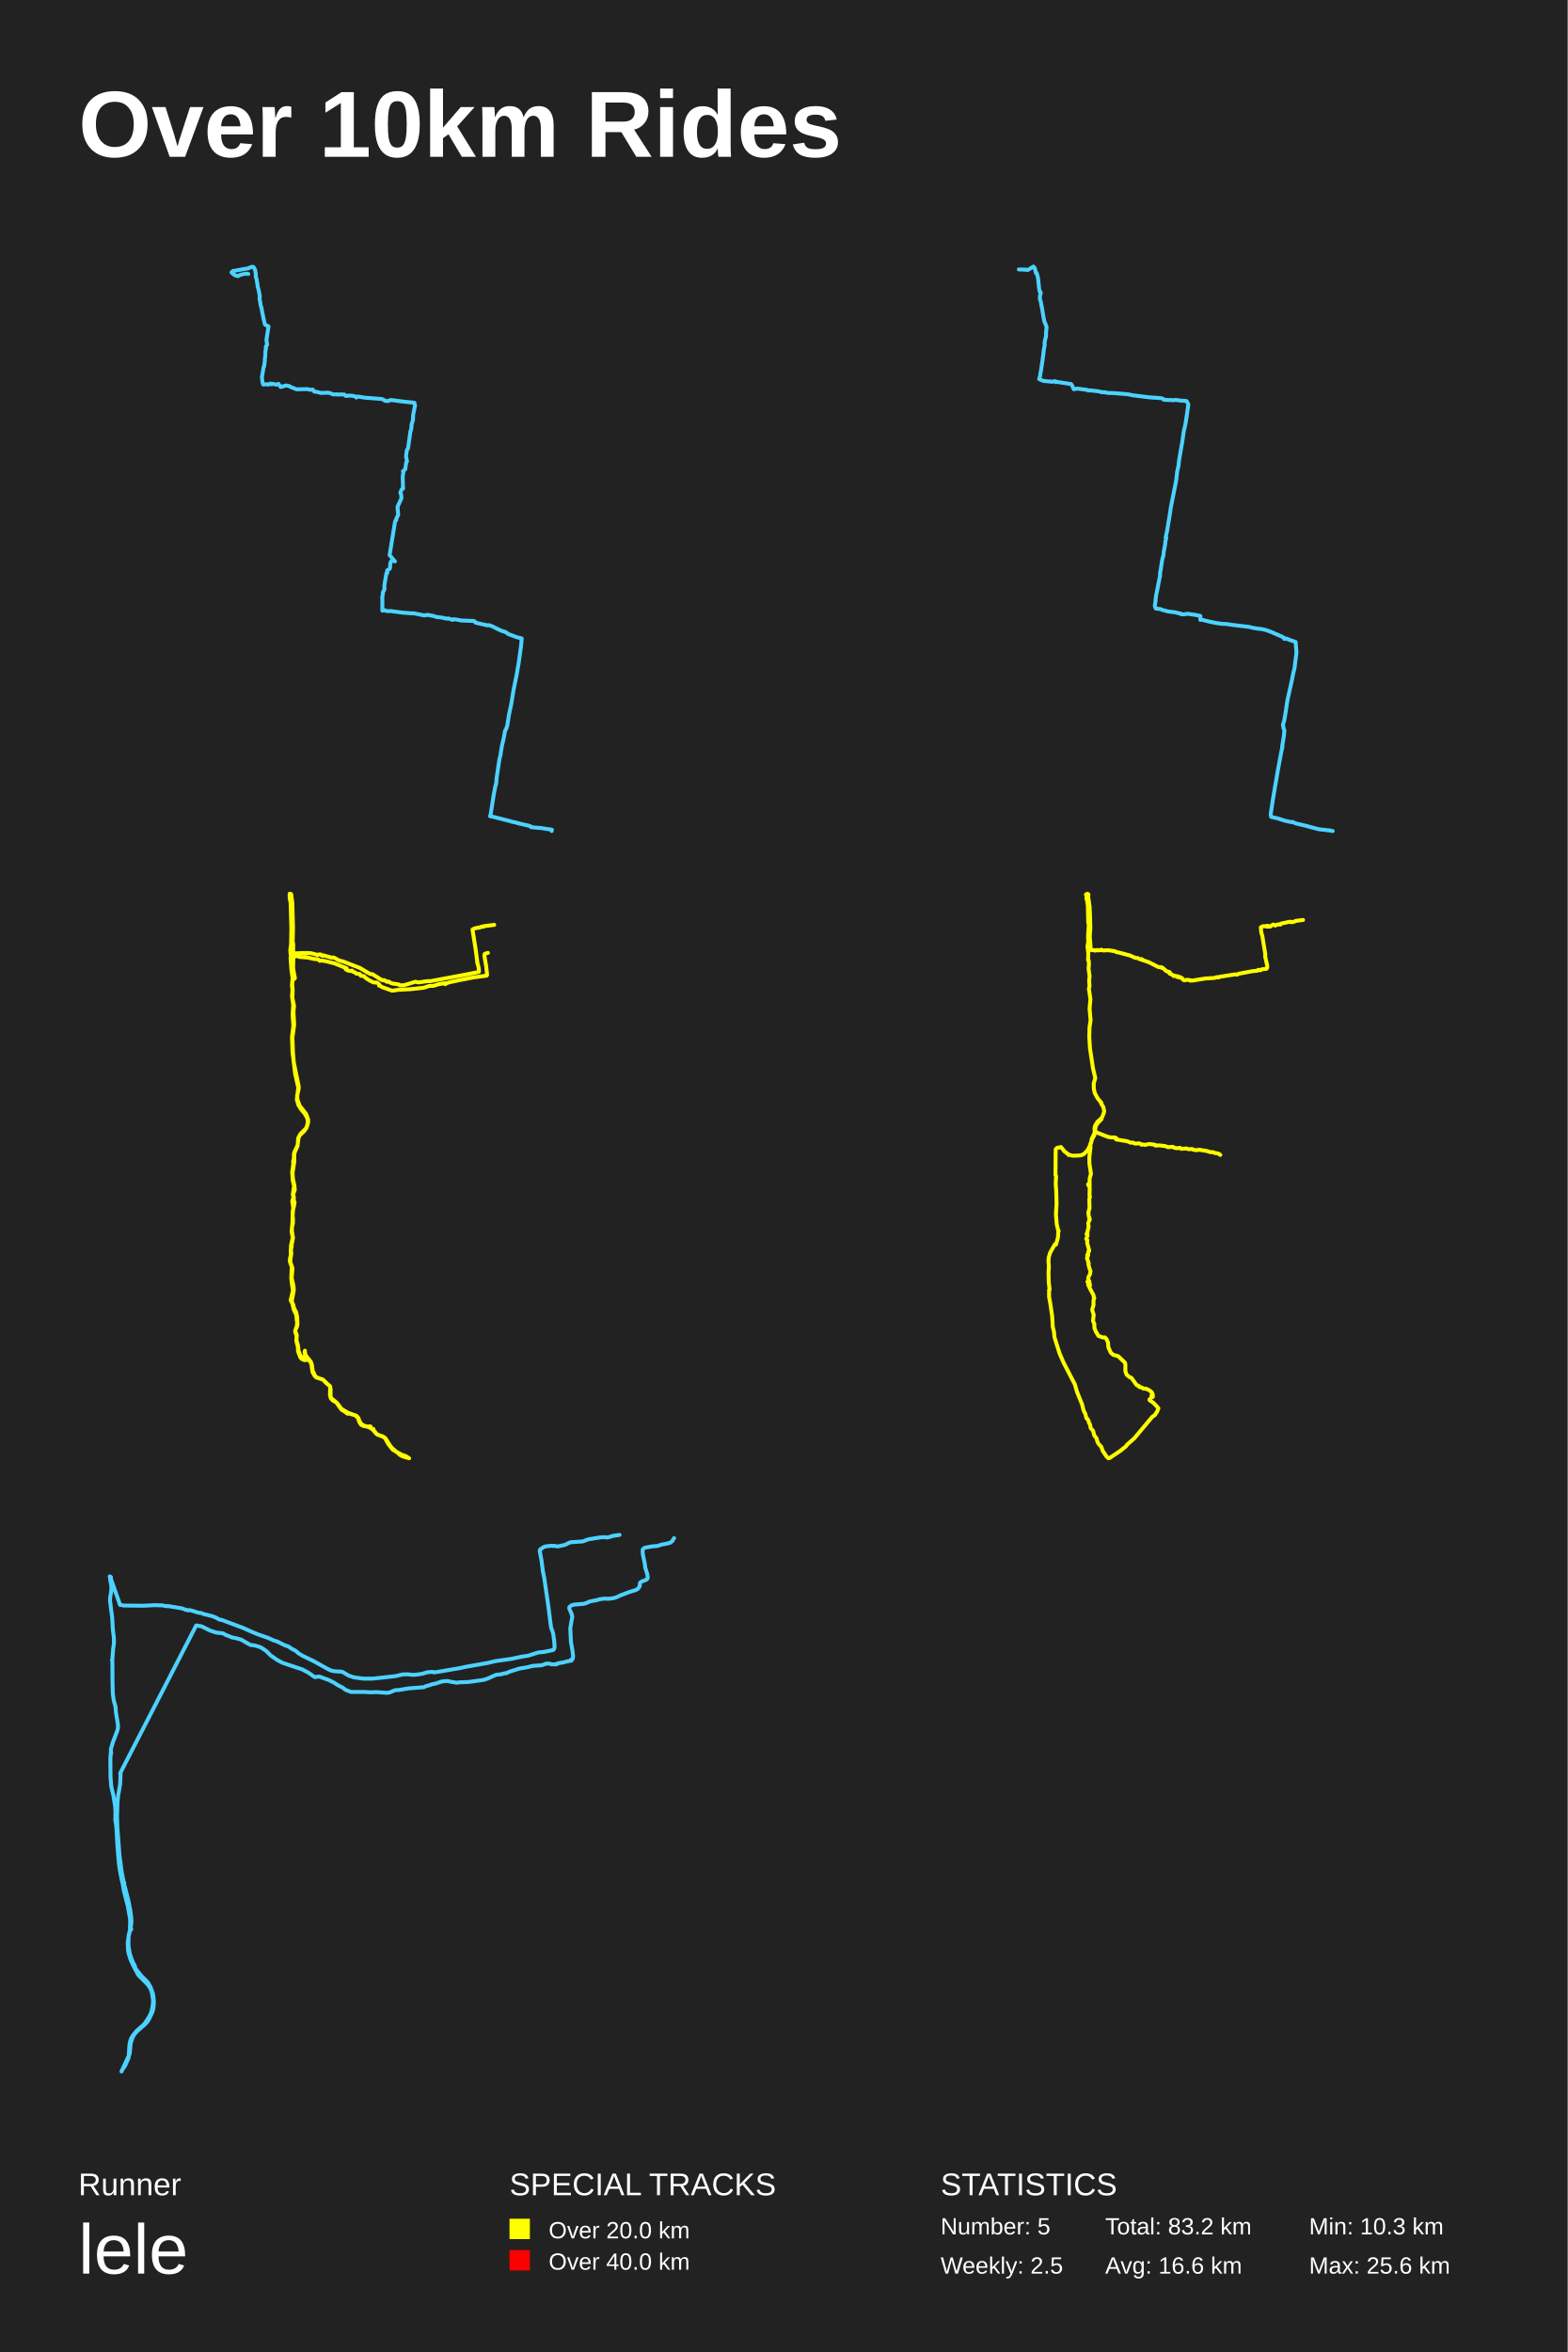
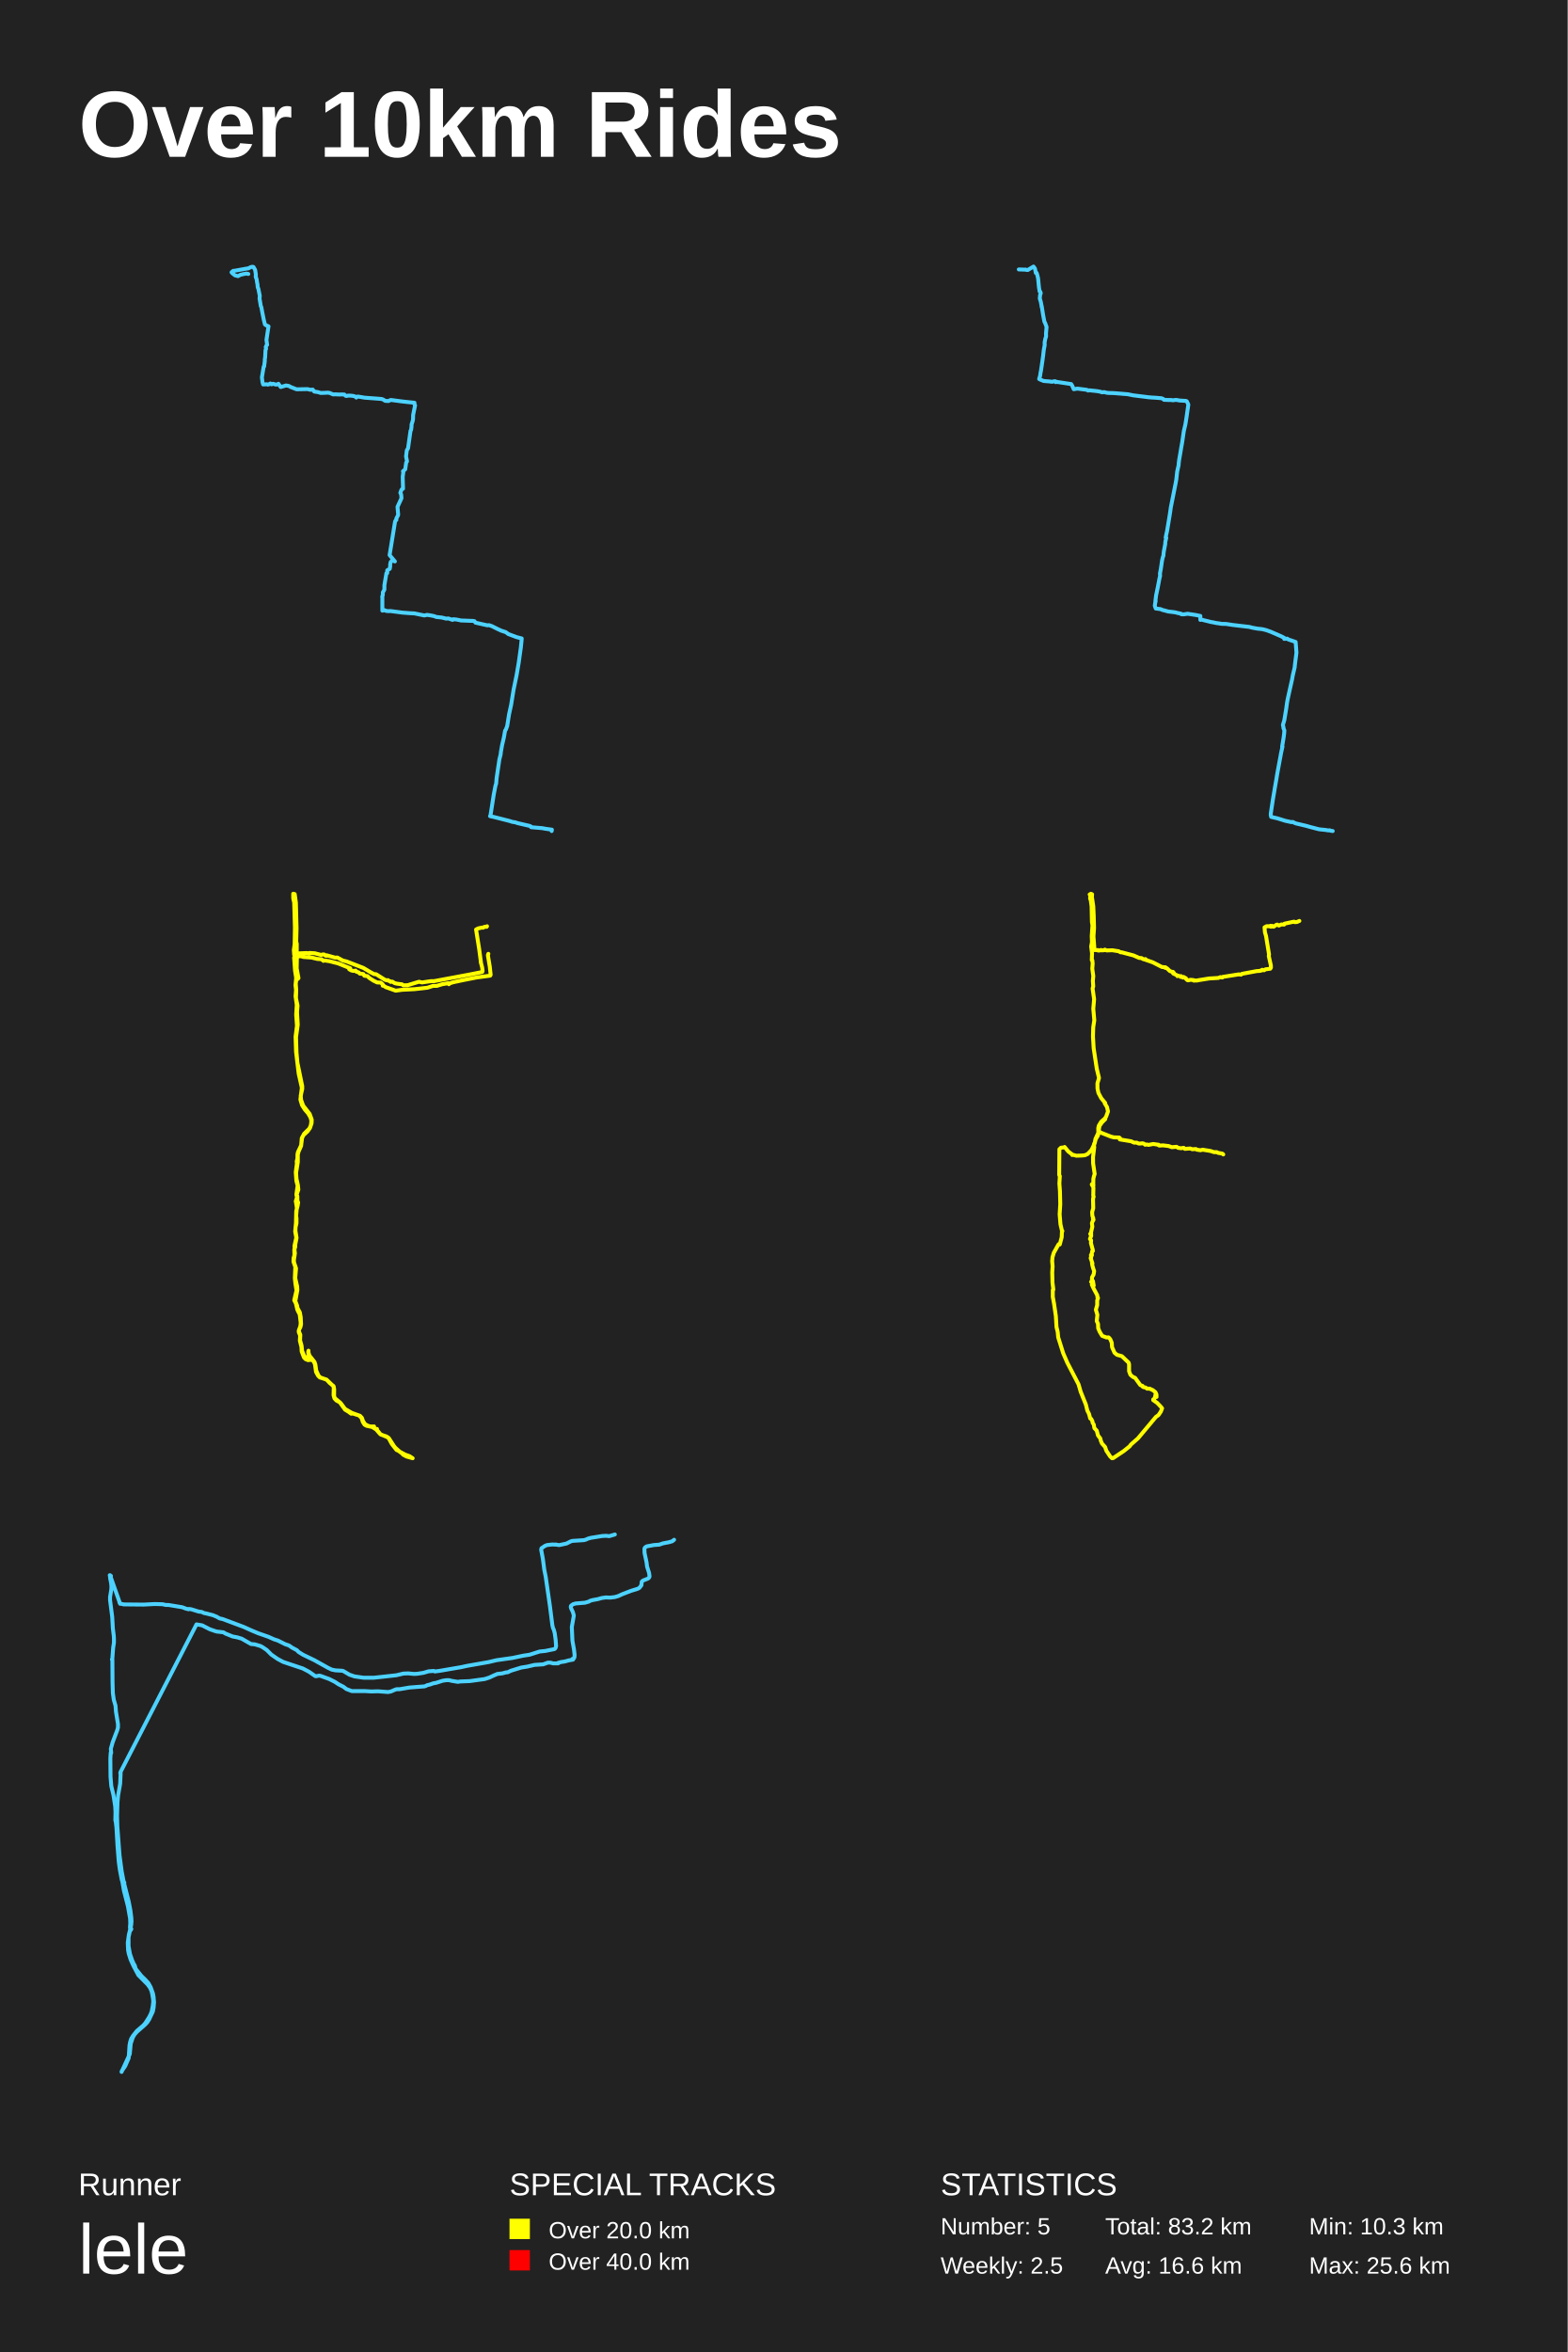
<svg xmlns="http://www.w3.org/2000/svg" baseProfile="full" height="300mm" version="1.1" viewBox="0,0,200,300" width="200mm">
  <defs />
  <rect fill="#222222" height="300" width="200" x="0" y="0" />
  <text fill="#FFFFFF" style="font-size:12px; font-family:Arial; font-weight:bold;" x="10" y="20">Over 10km Rides</text>
  <text fill="#FFFFFF" style="font-size:4px; font-family:Arial" x="10" y="280">Runner</text>
  <text fill="#FFFFFF" style="font-size:9px; font-family:Arial" x="10" y="290">lele</text>
  <text fill="#FFFFFF" style="font-size:4px; font-family:Arial" x="65" y="280">SPECIAL TRACKS</text>
  <rect fill="yellow" height="2.6" width="2.6" x="65" y="283" />
  <text fill="#FFFFFF" style="font-size:3px; font-family:Arial" x="70" y="285.5">Over 20.0 km</text>
  <rect fill="red" height="2.6" width="2.6" x="65" y="287" />
  <text fill="#FFFFFF" style="font-size:3px; font-family:Arial" x="70" y="289.5">Over 40.0 km</text>
  <text fill="#FFFFFF" style="font-size:4px; font-family:Arial" x="120" y="280">STATISTICS</text>
  <text fill="#FFFFFF" style="font-size:3px; font-family:Arial" x="120" y="285">Number: 5</text>
  <text fill="#FFFFFF" style="font-size:3px; font-family:Arial" x="120" y="290">Weekly: 2.5</text>
  <text fill="#FFFFFF" style="font-size:3px; font-family:Arial" x="141" y="285">Total: 83.2 km</text>
  <text fill="#FFFFFF" style="font-size:3px; font-family:Arial" x="141" y="290">Avg: 16.6 km</text>
  <text fill="#FFFFFF" style="font-size:3px; font-family:Arial" x="167" y="285">Min: 10.3 km</text>
  <text fill="#FFFFFF" style="font-size:3px; font-family:Arial" x="167" y="290">Max: 25.6 km</text>
  <polyline fill="none" opacity="1" points="70.378,106.0 70.409,105.824 69.589,105.711 69.194,105.635 67.751,105.51 67.751,105.434 67.574,105.346 66.048,104.994 65.705,104.881 65.352,104.83 65.01,104.717 62.985,104.202 62.517,104.101 62.58,103.975 62.995,101.321 63.213,100.202 63.296,99.963 63.359,99.221 63.525,98.114 63.712,96.856 63.867,96.24 63.899,95.926 64.054,95.045 64.272,94.115 64.335,93.775 64.438,93.184 64.47,93.146 64.542,93.045 64.708,92.593 64.947,91.096 65.207,89.913 65.518,87.989 65.903,86.127 66.173,84.555 66.453,82.555 66.536,81.725 66.557,81.435 65.882,81.259 64.843,80.869 64.522,80.63 63.94,80.441 63.483,80.228 62.746,79.863 62.383,79.737 62.175,79.762 60.659,79.422 60.534,79.234 60.327,79.196 59.859,79.183 59.299,79.158 58.842,79.146 58.229,79.02 57.814,78.982 57.741,79.07 57.191,78.882 56.921,78.907 56.36,78.768 55.654,78.693 55.363,78.58 54.844,78.479 54.47,78.429 54.138,78.504 52.861,78.24 52.321,78.215 51.334,78.139 49.808,77.938 49.6,77.951 49.268,77.925 49.05,77.825 48.884,77.875 48.78,77.888 48.78,76.127 48.759,76.101 48.832,75.913 48.842,75.749 48.842,75.56 49.04,75.208 49.04,74.642 49.299,73.107 49.403,73.095 49.403,72.742 49.725,72.554 49.777,72.239 49.777,71.988 49.839,71.686 50.047,71.472 50.379,71.61 49.704,70.805 50.4,66.527 50.462,66.402 50.545,66.326 50.566,66.326 50.556,66.15 50.784,65.71 50.794,65.596 50.711,64.653 51.22,63.546 51.189,63.193 51.168,63.042 51.075,62.866 51.21,62.489 51.334,62.338 51.417,62.338 51.376,60.815 51.48,60.048 51.407,60.111 51.698,59.859 51.822,58.991 51.926,58.853 51.895,58.677 51.802,58.224 51.895,57.456 52.061,57.167 52.373,54.94 52.445,54.839 52.497,54.424 52.508,54.134 52.643,53.719 52.695,53.455 52.705,52.939 52.954,51.706 52.84,51.479 52.881,51.379 52.84,51.366 51.968,51.278 51.282,51.202 49.86,51.014 49.735,51.064 49.579,51.152 49.123,51.127 48.956,51.001 48.728,50.9 48.51,50.875 46.516,50.724 45.706,50.586 45.561,50.598 45.457,50.712 45.343,50.586 45.052,50.498 44.647,50.46 44.419,50.46 44.211,50.51 44.087,50.485 43.931,50.322 43.578,50.309 43.266,50.322 42.789,50.296 42.498,50.309 42.062,50.12 41.823,50.083 41.428,50.108 40.909,50.12 40.535,50.007 40.089,49.944 39.902,49.692 39.58,49.718 39.237,49.63 37.887,49.655 37.804,49.642 37.088,49.365 36.849,49.227 36.475,49.164 36.164,49.265 35.811,49.365 35.52,48.95 35.395,49.026 35.219,49.063 34.824,48.95 34.648,49.026 34.492,48.912 34.336,49.013 34.16,49.063 34.056,49.013 33.568,49.038 33.485,48.736 33.412,48.132 33.641,46.761 33.703,46.735 33.724,46.496 33.786,46.031 33.776,45.867 33.827,45.565 33.869,44.684 33.952,44.445 33.9,44.269 33.994,44.068 34.077,43.992 33.994,43.35 34.253,41.626 33.942,41.488 33.796,41.375 33.641,40.733 33.454,39.802 33.339,39.172 33.267,39.034 33.256,38.933 33.153,38.304 33.111,38.09 33.142,37.738 32.955,36.806 32.883,36.655 32.851,36.29 32.789,35.976 32.737,35.611 32.623,35.321 32.654,35.296 32.623,35.221 32.644,35.019 32.55,34.428 32.332,34.05 32.156,34.025 31.958,34.088 31.688,34.227 31.356,34.277 29.819,34.554 29.757,34.541 29.539,34.73 29.632,34.843 29.975,35.12 30.37,35.221 30.66,35.057 31.024,34.969 31.429,34.894 31.678,34.944" stroke="#4DD2FF" stroke-dasharray="none" stroke-linecap="round" stroke-linejoin="round" stroke-width="0.5" />
  <polyline fill="none" opacity="1" points="129.976,34.366 130.685,34.391 130.737,34.391 130.83,34.379 130.893,34.417 131.112,34.442 131.851,34.0 132.039,34.265 132.143,34.808 132.237,34.795 132.31,34.998 132.372,35.237 132.435,35.503 132.549,36.664 132.633,37.182 132.716,37.207 132.779,37.397 132.695,37.611 132.654,38.078 132.779,38.482 132.862,38.924 132.883,39.126 132.883,39.114 132.893,39.025 133.081,40.2 133.237,41.02 133.331,41.197 133.518,41.702 133.445,42.523 133.456,42.914 133.362,43.192 133.268,43.684 133.279,44.013 133.164,44.619 133.081,45.351 132.987,46.045 132.862,46.891 132.81,47.245 132.737,47.611 132.695,47.927 132.57,48.343 132.747,48.432 133.154,48.596 133.956,48.659 134.008,48.672 134.237,48.697 134.373,48.659 134.466,48.634 134.644,48.634 134.685,48.747 134.81,48.709 136.654,48.987 136.811,49.24 136.925,49.517 136.988,49.644 137.446,49.568 137.936,49.631 138.644,49.719 138.811,49.82 138.978,49.783 139.926,49.884 140.228,49.934 140.446,49.985 140.592,50.048 140.853,50.01 141.207,50.098 141.436,50.123 142.04,50.136 142.686,50.187 143.895,50.288 144.562,50.426 146.208,50.628 146.479,50.666 146.927,50.704 147.385,50.729 147.708,50.755 148.156,50.793 148.396,50.881 148.489,50.995 149.042,51.02 149.437,51.02 149.615,51.058 150.0,51.007 150.302,51.045 150.458,51.083 151.281,51.133 151.406,51.184 151.604,51.601 151.386,53.128 151.344,53.406 151.229,54.126 151.167,54.391 151.031,54.971 150.833,56.322 150.802,56.512 150.688,57.143 150.594,57.724 150.427,58.683 150.375,59.112 150.365,59.327 150.24,59.882 150.177,60.173 150.073,61.132 149.979,61.662 149.396,64.591 149.364,64.755 149.302,65.209 149.26,65.487 149.208,65.815 149.073,66.636 148.917,67.57 148.875,67.81 148.802,68.113 148.708,68.567 148.791,68.592 148.666,69.123 148.656,69.388 148.489,70.259 148.437,70.637 148.427,70.877 148.354,71.054 148.25,71.496 148.093,72.581 147.979,73.174 147.989,73.162 148,73.465 147.916,73.805 147.708,74.904 147.489,75.951 147.395,76.709 147.437,76.658 147.375,76.923 147.323,77.264 147.448,77.617 148.052,77.693 148.312,77.807 148.531,77.857 149.031,77.996 149.583,78.059 149.875,78.097 150.052,78.135 150.229,78.185 150.542,78.248 150.656,78.274 150.708,78.349 151.021,78.362 151.511,78.286 152.521,78.438 153.136,78.564 153.136,79.069 153.167,78.993 153.459,79.081 154.188,79.258 154.469,79.334 154.719,79.372 155.011,79.435 155.261,79.485 155.417,79.498 155.855,79.574 156.428,79.586 157.251,79.713 158.856,79.902 159.397,79.965 159.626,80.028 159.772,80.066 160.397,80.18 160.991,80.243 161.168,80.281 161.366,80.331 161.554,80.381 162.116,80.583 163.46,81.164 163.856,81.379 163.835,81.492 164.044,81.48 164.21,81.454 164.367,81.568 164.825,81.719 165.294,81.883 165.398,83.247 165.2,84.786 165.169,85.127 164.919,86.2 164.846,86.629 164.492,88.207 164.273,89.204 164.2,89.607 164.085,90.428 163.846,91.879 163.669,92.46 163.69,92.573 163.752,92.813 163.731,92.863 163.856,93.166 163.825,93.57 163.762,94.062 163.565,95.249 163.617,95.223 163.429,96.069 163.377,96.372 163.033,98.227 162.919,98.858 162.835,99.388 162.627,100.574 162.575,100.902 162.408,101.874 162.127,103.729 162.116,103.956 162.169,104.196 162.981,104.385 163.95,104.688 164.752,104.864 164.929,104.839 165.138,104.953 165.367,105.041 165.544,105.079 166.659,105.344 167.096,105.47 168.263,105.773 168.607,105.811 169.097,105.861 169.482,105.924 169.618,105.899 169.774,105.962 170.024,106.0" stroke="#4DD2FF" stroke-dasharray="none" stroke-linecap="round" stroke-linejoin="round" stroke-width="0.5" />
-   <polyline fill="none" opacity="1" points="63.05,117.968 61.678,118.142 61.636,118.213 61.358,118.213 61.164,118.335 61.055,118.305 60.525,118.427 60.281,118.56 60.676,121.059 60.903,122.762 60.87,122.681 61.055,123.395 61.114,123.833 61.072,123.976 59.548,124.282 54.894,125.149 54.499,125.149 53.388,125.312 53,125.221 51.561,125.659 50.989,125.68 50.854,125.557 50.164,125.465 49.886,125.394 49.6,125.21 49.381,125.241 49.339,125.159 49.171,125.129 49.045,125.017 48.885,125.047 48.624,124.955 47.521,124.262 47.294,124.252 46.957,124.088 45.897,123.456 43.751,122.63 43.279,122.518 42.573,122.13 42.312,122.15 41.209,121.844 41.26,121.916 41.058,121.895 40.923,121.753 40.738,121.732 40.527,121.804 39.703,121.589 39.004,121.549 39.054,121.61 38.65,121.559 37.481,121.61 37.405,121.436 37.405,120.386 37.338,120.11 37.38,118.397 37.295,115.143 37.144,114.041 36.95,114.0 36.959,114.612 37.077,115.112 37.169,118.315 37.136,120.426 37.035,121.181 37.077,121.773 37.186,122.069 37.068,122.14 37.186,123.813 37.329,124.721 37.245,125.669 37.312,126.271 37.253,127.077 37.405,128.178 37.329,129.433 37.43,130.83 37.253,132.228 37.312,134.135 37.649,136.939 38.053,138.744 37.868,140.254 38.078,140.968 38.44,141.528 38.852,142.008 39.139,142.497 39.256,142.854 39.256,143.13 39.198,143.548 39.021,143.945 38.339,144.618 38.044,145.169 37.969,146.087 37.556,146.954 37.497,147.229 37.489,147.78 37.396,148.147 37.422,148.412 37.279,149.513 37.354,150.604 37.514,151.236 37.354,152.368 37.43,152.725 37.279,153.235 37.38,153.092 37.497,153.072 37.497,153.357 37.582,153.357 37.514,153.806 37.338,154.469 37.304,155.988 37.203,157.079 37.346,157.864 37.119,158.883 37.11,159.006 37.136,158.955 37.22,158.996 37.11,159.363 37.169,159.893 37.001,160.474 36.984,160.923 37.22,161.596 37.161,163.043 37.228,163.686 37.371,164.593 37.085,165.847 37.295,166.255 37.481,167.06 37.657,167.427 37.733,167.488 37.767,167.448 37.725,167.549 37.775,167.621 37.91,168.732 37.868,169.14 37.657,169.741 37.666,169.925 37.834,170.353 37.8,171.005 38.002,171.811 38.028,172.361 38.322,173.146 38.524,173.36 38.852,173.493 39.08,173.391 39.054,173.472 39.299,173.421 39.551,173.636 39.728,174.003 39.862,174.991 40.123,175.47 40.342,175.695 41.192,175.96 42.126,176.867 42.101,177.968 42.211,178.365 42.455,178.63 42.901,178.875 43.574,179.813 44.003,180.068 44.348,180.323 44.542,180.292 45.35,180.547 45.67,180.863 45.838,181.383 46.065,181.729 46.309,181.862 47.025,182.015 47.471,182.29 47.639,182.259 47.622,182.433 48.06,182.932 48.935,183.299 49.146,183.462 49.524,184.165 50.139,184.95 50.366,185.042 50.93,185.46 50.964,185.541 51.393,185.776 52.192,186.0 51.788,185.735 51.241,185.541 50.543,185.164 49.996,184.675 49.802,184.441 49.146,183.421 48.86,183.228 48.111,182.973 47.765,182.545 47.244,182.066 47.21,181.974 47.269,181.943 46.865,181.953 46.52,181.872 46.107,181.648 45.846,181.23 45.72,180.853 45.476,180.588 44.441,180.221 43.566,179.711 42.993,178.946 42.27,178.345 42.169,178.06 42.177,177.163 42.084,176.785 41.613,176.408 41.226,175.99 40.393,175.685 40.174,175.45 39.888,174.818 39.787,174.084 39.669,173.717 39.012,172.891 38.895,172.484 38.903,172.28 38.861,172.443 38.928,172.871 39.24,173.309 39.214,173.391 38.507,173.248 38.524,173.136 38.314,172.861 38.087,172.3 38.019,171.648 37.826,170.944 37.859,170.261 37.683,169.823 37.691,169.619 37.868,169.283 37.952,168.916 37.91,168.008 37.8,167.407 37.489,166.815 37.447,166.53 37.152,165.776 37.237,165.725 37.262,165.765 37.481,164.542 37.455,164.093 37.211,163.023 37.312,161.779 37.051,161.004 37.043,160.678 37.136,160.097 37.11,160.178 37.093,159.373 37.38,157.894 37.237,156.977 37.253,156.538 37.371,156.018 37.371,155.417 37.329,155.07 37.413,154.051 37.295,153.265 37.363,153.112 37.363,153.184 37.38,152.898 37.489,152.868 37.472,152.541 37.371,152.429 37.607,151.746 37.548,151.145 37.371,150.37 37.321,149.595 37.539,148.218 37.539,147.259 37.632,146.892 37.952,146.179 38.087,145.138 38.255,144.792 38.785,144.302 39.097,143.864 39.299,143.252 39.315,142.813 39.054,142.089 38.221,141.019 37.952,140.274 37.91,139.754 38.103,138.908 38.103,138.54 37.489,135.552 37.371,134.237 37.312,132.299 37.531,130.698 37.439,129.096 37.506,128.27 37.304,127.311 37.338,126.281 37.279,125.476 37.354,124.894 37.447,124.823 37.523,124.874 37.624,124.762 37.396,123.527 37.422,122.15 37.598,121.977 37.952,121.967 38.23,122.059 39.299,122.14 40.022,122.314 40.569,122.354 40.805,122.558 40.957,122.507 41.554,122.599 42.657,122.875 44.231,123.507 44.096,123.629 44.365,123.782 44.626,123.844 44.912,123.803 45.013,123.946 45.308,124.027 45.434,124.18 45.905,124.241 46.023,124.456 46.427,124.507 46.646,124.731 47.168,125.068 47.656,125.312 48.111,125.333 48.363,125.537 48.371,125.731 48.506,125.731 48.742,125.904 50.029,126.363 50.837,126.251 52.428,126.169 54.069,125.986 54.785,125.751 55.273,125.751 55.971,125.537 56.695,125.414 56.763,125.404 56.805,125.537 56.973,125.404 57.385,125.282 58.572,125.027 60.39,124.67 62.082,124.445 62.141,124.343 62.031,123.303 61.787,121.844 61.846,121.661 62.25,121.538" stroke="yellow" stroke-dasharray="none" stroke-linecap="round" stroke-linejoin="round" stroke-width="0.5" />
-   <polyline fill="none" opacity="1" points="166.241,117.34 165.296,117.466 164.984,117.602 164.711,117.621 164.639,117.563 164.479,117.583 163.397,117.816 163.349,117.932 162.997,117.913 162.685,118.058 162.484,117.932 162.388,117.942 162.012,118.204 161.803,118.087 161.723,118.204 161.643,118.146 161.611,118.194 161.595,118.087 161.547,118.146 161.123,118.136 160.85,118.282 160.906,118.932 161.042,119.388 161.427,121.738 161.395,121.942 161.659,123.145 161.667,123.427 161.579,123.563 160.962,123.641 160.802,123.757 160.562,123.699 160.498,123.786 160.458,123.738 160.313,123.835 159.849,123.864 157.966,124.213 157.854,124.32 157.574,124.281 155.531,124.602 155.491,124.67 155.403,124.679 155.235,124.631 154.946,124.738 153.785,124.806 152.391,125.029 152.311,125.058 151.83,125.077 151.758,125.048 151.83,125.019 151.43,124.971 151.101,125.048 151.021,125.029 150.821,124.844 150.829,124.786 150.525,124.611 150.453,124.699 150.196,124.505 150.148,124.611 150.1,124.534 149.876,124.456 149.724,124.505 149.668,124.388 149.195,124.165 149.283,124.087 149.195,124.048 149.171,123.961 149.131,123.99 148.77,123.854 148.394,123.495 148.162,123.446 148.218,123.378 147.761,123.34 146.6,122.747 145.566,122.388 145.694,122.359 145.646,122.33 145.558,122.379 145.35,122.33 145.166,122.204 144.861,122.184 144.132,121.864 142.618,121.466 142.498,121.476 142.234,121.33 141.417,121.204 140.704,121.233 140.48,121.126 140.488,121.175 140.383,121.204 140.047,121.223 139.999,121.165 139.743,121.252 139.55,121.223 139.622,121.184 139.158,121.184 139.03,119.427 139.102,118.379 139.062,116.825 139.006,115.612 138.829,114.408 138.853,114.068 138.693,114.0 138.589,114.204 138.629,114.126 138.541,114.087 138.637,114.175 138.597,114.602 138.693,114.874 138.789,115.602 138.829,117.583 138.902,118.029 138.805,119.408 138.837,120.165 138.733,120.718 138.845,121.602 138.813,122.466 138.885,122.485 138.926,122.903 138.877,123.563 139.006,124.505 138.95,125.097 138.998,125.805 138.918,126.087 139.11,127.446 139.006,128.669 139.134,130.135 138.998,131.038 138.966,132.203 139.054,133.707 139.446,136.299 139.735,137.502 139.534,138.182 139.542,138.842 139.663,139.405 140.023,140.084 140.52,140.676 140.464,140.725 140.752,141.2 140.88,141.763 140.64,142.433 140.472,142.676 140.015,143.074 139.719,143.559 139.638,143.889 139.646,144.491 139.278,145.277 139.182,145.849 139.134,145.83 139.086,145.985 139.126,146.325 138.974,147.587 138.982,148.392 139.182,149.741 139.086,150.032 139.014,150.362 139.006,151.022 138.829,151.042 139.03,151.187 138.95,151.08 138.813,151.09 139.022,151.459 138.998,152.507 139.054,152.633 138.99,152.817 138.974,153.021 138.998,154.108 138.861,154.593 138.869,154.729 138.861,154.729 138.894,155.108 138.998,155.36 138.998,155.467 138.95,155.467 139.038,155.573 138.885,155.855 138.829,156.02 138.885,156.466 138.701,157.262 138.741,157.398 138.613,157.388 138.741,157.621 138.581,158.029 138.677,158.164 138.725,158.203 138.701,158.543 138.942,159.426 138.95,159.581 138.861,159.601 138.813,159.863 138.829,160.115 138.749,160.028 138.709,160.066 138.733,160.406 138.669,160.464 138.902,161.153 138.837,161.124 138.894,161.425 139.014,161.852 139.118,162.124 139.046,162.56 138.845,162.919 138.829,163.404 138.725,163.501 138.958,163.385 139.062,163.977 138.821,163.86 139.054,164.355 139.51,165.209 139.542,165.51 139.606,165.549 139.502,165.879 139.502,166.471 139.334,167.062 139.526,167.703 139.446,168.498 139.606,168.857 139.63,169.42 139.815,169.857 140.135,170.39 140.688,170.594 140.96,170.584 141.168,170.808 141.361,171.264 141.401,171.836 141.713,172.544 142.026,172.806 142.65,172.981 143.516,173.806 143.572,174.029 143.572,174.902 143.74,175.348 143.932,175.523 144.132,175.668 144.333,175.736 145.013,176.677 145.294,176.774 145.302,176.871 145.406,176.93 145.67,176.978 145.871,177.124 146.191,177.124 146.608,177.318 146.936,177.58 147.064,177.861 147.072,178.181 147.048,177.909 146.968,177.744 146.88,178.21 146.768,178.453 146.656,178.491 146.648,178.588 147.152,178.938 147.609,179.413 147.785,179.636 147.617,180.063 147.321,180.5 147,180.723 144.701,183.468 143.804,184.254 143.636,184.487 142.899,185.078 141.545,185.981 141.393,186.0 141.168,185.787 140.672,185.04 140.512,184.564 140.111,184.118 139.967,183.769 139.903,183.478 139.606,183.09 139.446,182.479 139.142,182.159 139.07,181.703 138.918,181.479 138.894,181.276 138.733,180.975 138.613,180.926 138.461,180.344 138.245,179.918 138.06,179.161 137.396,177.512 137.123,176.571 135.697,173.825 135.169,172.612 134.528,170.575 134.464,169.886 134.312,169.265 134.231,167.887 133.999,166.296 133.839,165.423 133.839,164.53 133.895,164.52 133.903,164.452 133.799,163.589 133.767,162.288 133.815,161.522 133.759,160.872 133.799,160.367 133.967,159.795 134.568,158.727 134.64,158.669 134.728,158.737 134.976,157.805 135,157.165 135.065,157.019 135.032,157.087 134.816,156.156 134.712,154.884 134.792,153.594 134.752,151.934 134.68,150.954 134.736,150.013 134.656,149.887 134.68,146.587 134.88,146.393 135.321,146.344 135.345,146.296 135.801,146.859 136.266,147.218 136.314,147.325 136.386,147.286 136.843,147.412 137.5,147.392 137.932,147.354 138.293,147.189 138.741,146.723 138.91,146.412 139.174,145.849 139.334,145.238 139.318,145.296 139.614,144.801 139.727,143.811 139.863,143.413 140.536,142.744 140.215,143.015 139.799,143.617 139.711,144.083 139.799,144.403 141.281,144.986 141.641,145.073 142.306,145.092 142.418,145.18 142.386,145.335 143.82,145.568 144.204,145.743 144.549,145.743 144.717,145.83 144.869,145.869 145.294,145.83 145.486,145.888 145.622,146.014 145.831,145.976 146.039,146.034 146.648,145.917 147.353,146.014 147.329,146.073 147.425,146.121 147.897,146.092 148.618,146.179 149.027,146.325 149.628,146.276 149.836,146.412 150.228,146.461 150.533,146.403 150.685,146.538 151.374,146.49 151.63,146.587 152.095,146.558 152.215,146.645 152.679,146.713 152.96,146.645 153.961,146.81 154.41,146.956 154.77,146.956 154.906,147.043 155.483,147.15 155.587,147.247 155.683,147.315" stroke="yellow" stroke-dasharray="none" stroke-linecap="round" stroke-linejoin="round" stroke-width="0.5" />
-   <polyline fill="none" opacity="1" points="79.041,195.778 78.231,195.898 77.499,196.114 77.143,196.066 76.629,196.09 75.147,196.329 74.811,196.425 74.554,196.545 74.297,196.617 72.814,196.713 72.596,196.785 72.082,197.048 71.193,197.24 71.054,197.24 70.699,197.168 70.718,197.192 70.283,197.168 69.611,197.24 69.354,197.336 68.9,197.647 68.86,197.839 69.077,199.013 69.255,200.379 69.433,201.265 69.967,204.955 70.283,207.447 70.362,207.782 70.461,207.998 70.58,208.429 70.699,209.292 70.758,210.106 70.679,210.346 70.56,210.466 69.374,210.705 68.662,210.777 67.377,211.184 66.586,211.304 65.222,211.592 63.186,211.879 62.178,212.119 59.45,212.598 58.679,212.766 56.03,213.221 55.338,213.317 55.219,213.245 54.547,213.293 53.895,213.484 53.124,213.604 52.689,213.628 51.957,213.556 51.344,213.58 50.435,213.796 47.588,214.107 46.283,214.107 45.117,213.94 44.484,213.724 43.713,213.269 43.555,213.221 42.705,213.173 42.231,213.077 41.736,212.837 40.016,211.879 38.573,211.184 38.0,210.825 37.802,210.609 37.17,210.274 36.794,210.01 36.3,209.843 35.39,209.387 34.876,209.22 34.185,208.908 32.88,208.453 32.129,208.142 31.002,207.638 28.372,206.656 27.957,206.56 27.582,206.345 27.107,206.153 26.257,205.937 26.0,205.889 25.684,205.746 25.308,205.698 24.379,205.41 24.082,205.362 23.984,205.386 24.003,205.41 23.964,205.386 23.727,205.338 23.213,205.147 21.473,204.859 21.137,204.859 20.702,204.763 19.694,204.739 18.31,204.811 15.779,204.787 15.364,204.691 15.285,204.619 15.226,204.524 15.325,204.715 14.04,201.073 14.04,201.145 14.079,201.145 14.0,201.073 14.02,201.169 14.158,201.169 14.02,201.121 14.059,201.505 14.178,202.104 14.217,202.535 14.198,202.894 14.04,203.853 14.04,204.236 14.316,206.392 14.395,207.83 14.514,208.788 14.534,209.148 14.534,209.651 14.435,210.298 14.316,211.855 14.336,211.783 14.277,211.783 14.336,211.735 14.356,214.73 14.356,214.706 14.395,216.048 14.514,216.91 14.731,217.653 14.791,218.42 15.048,220.001 15.048,220.288 15.048,220.432 14.949,220.791 14.376,222.301 14.138,223.139 14.178,223.594 14.178,223.69 14.138,223.594 14.119,223.714 14.079,224.361 14.099,226.709 14.198,227.883 14.474,229.033 14.692,230.446 14.731,231.165 14.712,232.219 14.771,232.458 14.85,233.129 14.988,235.501 15.147,237.489 15.285,238.519 15.522,239.765 15.601,240.028 15.74,240.052 15.858,240.148 15.601,240.004 15.799,241.154 16.313,243.167 16.59,244.724 16.61,245.37 16.57,245.826 16.59,245.754 16.59,246.257 16.669,246.209 16.748,246.041 16.649,245.897 16.432,246.784 16.293,247.79 16.333,248.724 16.412,249.155 16.649,249.922 17.005,250.712 17.638,251.91 18.824,253.108 19.12,253.515 19.318,253.946 19.397,254.305 19.496,254.88 19.535,255.263 19.476,255.814 19.338,256.533 19.199,256.892 19.002,257.275 18.527,258.018 18.25,258.329 17.44,259.024 16.965,259.623 16.728,260.006 16.59,260.437 16.511,260.868 16.412,262.449 15.977,263.455 15.522,264.126 15.502,264.222 16.55,261.946 16.669,260.629 16.926,259.862 17.143,259.479 17.46,259.12 18.468,258.234 18.764,257.922 19.002,257.563 19.476,256.557 19.575,256.078 19.634,255.383 19.575,254.688 19.496,254.257 19.199,253.443 18.903,252.916 18.507,252.485 18.033,252.03 17.301,251.119 17.183,250.688 17.005,250.401 16.926,250.185 16.886,250.233 16.926,250.257 16.57,249.227 16.392,248.221 16.392,247.095 16.728,245.538 16.768,245.107 16.748,244.652 16.629,243.694 16.412,242.568 15.779,240.076 15.522,238.735 15.245,236.675 14.969,233.033 14.929,231.668 14.988,229.895 15.068,229.057 15.325,227.595 15.384,226.326 15.384,226.23 15.344,226.278 15.344,226.23 15.384,226.134 15.364,226.11 25.031,207.327 25.743,207.447 26.731,207.95 27.364,208.165 27.601,208.237 28.451,208.333 28.728,208.501 29.618,208.86 30.231,208.98 30.784,209.148 31.951,209.819 32.445,209.867 33.176,210.082 33.473,210.25 33.967,210.585 34.54,211.16 35.331,211.711 36.043,212.095 38.554,212.933 39.325,213.341 40.155,213.916 40.254,213.916 40.629,213.844 40.787,213.868 41.914,214.275 42.626,214.634 43.1,214.946 43.713,215.257 44.089,215.545 44.781,215.808 46.461,215.808 47.272,215.856 48.102,215.832 49.387,215.928 49.763,215.856 50.198,215.664 50.474,215.569 50.85,215.569 52.115,215.353 54.013,215.209 54.231,215.137 54.329,215.066 54.725,214.97 55.12,214.826 55.516,214.754 56.326,214.491 56.82,214.419 57.157,214.419 57.414,214.491 58.264,214.634 58.54,214.586 59.766,214.538 61.684,214.275 62.277,214.083 62.731,213.868 63.285,213.628 63.918,213.556 64.353,213.436 64.61,213.412 65.005,213.221 66.329,212.813 67.1,212.694 68.01,212.478 69.117,212.406 69.71,212.191 70.026,212.191 70.382,212.286 71.015,212.286 71.094,212.238 71.015,212.214 71.371,212.119 71.845,212.047 72.379,211.903 72.913,211.807 72.834,211.711 73.012,211.663 73.051,211.592 73.091,211.496 73.11,211.208 73.031,210.513 72.834,209.411 72.755,207.662 73.012,206.201 72.893,205.77 72.656,205.266 72.616,205.075 72.656,204.955 72.913,204.763 73.249,204.667 74.435,204.572 74.929,204.428 75.068,204.332 75.404,204.236 76.056,204.116 76.57,203.973 77.084,203.901 77.618,203.925 78.231,203.853 78.646,203.733 79.16,203.493 80.287,203.062 81.137,202.799 81.354,202.679 81.611,202.343 81.591,202.271 81.631,202.176 81.631,201.96 81.671,201.864 81.829,201.744 82.442,201.505 82.6,201.361 82.639,201.217 82.58,200.786 82.323,199.971 82.264,199.468 82.007,198.246 81.987,197.743 82.007,197.647 82.086,197.527 82.283,197.408 83.193,197.24 83.865,197.192 84.359,197.024 85.11,196.88 85.526,196.761 85.763,196.569 86.0,196.186" stroke="#4DD2FF" stroke-dasharray="none" stroke-linecap="round" stroke-linejoin="round" stroke-width="0.5" />
+   <polyline fill="none" opacity="1" points="62.132,118.142 62.09,118.213 61.812,118.213 61.619,118.335 61.509,118.305 60.979,118.427 60.735,118.56 61.131,121.059 61.358,122.762 61.324,122.681 61.509,123.395 61.568,123.833 61.526,123.976 60.003,124.282 55.349,125.149 54.953,125.149 53.842,125.312 53.455,125.221 52.016,125.659 51.443,125.68 51.309,125.557 50.619,125.465 50.341,125.394 50.055,125.21 49.836,125.241 49.794,125.159 49.625,125.129 49.499,125.017 49.339,125.047 49.078,124.955 47.976,124.262 47.749,124.252 47.412,124.088 46.351,123.456 44.205,122.63 43.734,122.518 43.027,122.13 42.766,122.15 41.664,121.844 41.714,121.916 41.512,121.895 41.377,121.753 41.192,121.732 40.982,121.804 40.157,121.589 39.458,121.549 39.509,121.61 39.105,121.559 37.935,121.61 37.859,121.436 37.859,120.386 37.792,120.11 37.834,118.397 37.75,115.143 37.598,114.041 37.405,114.0 37.413,114.612 37.531,115.112 37.624,118.315 37.59,120.426 37.489,121.181 37.531,121.773 37.64,122.069 37.523,122.14 37.64,123.813 37.784,124.721 37.699,125.669 37.767,126.271 37.708,127.077 37.859,128.178 37.784,129.433 37.885,130.83 37.708,132.228 37.767,134.135 38.103,136.939 38.507,138.744 38.322,140.254 38.533,140.968 38.895,141.528 39.307,142.008 39.593,142.497 39.711,142.854 39.711,143.13 39.652,143.548 39.475,143.945 38.794,144.618 38.499,145.169 38.423,146.087 38.011,146.954 37.952,147.229 37.943,147.78 37.851,148.147 37.876,148.412 37.733,149.513 37.809,150.604 37.969,151.236 37.809,152.368 37.885,152.725 37.733,153.235 37.834,153.092 37.952,153.072 37.952,153.357 38.036,153.357 37.969,153.806 37.792,154.469 37.758,155.988 37.657,157.079 37.8,157.864 37.573,158.883 37.565,159.006 37.59,158.955 37.674,158.996 37.565,159.363 37.624,159.893 37.455,160.474 37.439,160.923 37.674,161.596 37.615,163.043 37.683,163.686 37.826,164.593 37.539,165.847 37.75,166.255 37.935,167.06 38.112,167.427 38.188,167.488 38.221,167.448 38.179,167.549 38.23,167.621 38.364,168.732 38.322,169.14 38.112,169.741 38.12,169.925 38.289,170.353 38.255,171.005 38.457,171.811 38.482,172.361 38.777,173.146 38.979,173.36 39.307,173.493 39.534,173.391 39.509,173.472 39.753,173.421 40.006,173.636 40.182,174.003 40.317,174.991 40.578,175.47 40.797,175.695 41.647,175.96 42.581,176.867 42.556,177.968 42.665,178.365 42.909,178.63 43.355,178.875 44.029,179.813 44.458,180.068 44.803,180.323 44.996,180.292 45.804,180.547 46.124,180.863 46.293,181.383 46.52,181.729 46.764,181.862 47.479,182.015 47.925,182.29 48.094,182.259 48.077,182.433 48.515,182.932 49.39,183.299 49.6,183.462 49.979,184.165 50.593,184.95 50.821,185.042 51.385,185.46 51.418,185.541 51.847,185.776 52.647,186.0 52.243,185.735 51.696,185.541 50.997,185.164 50.45,184.675 50.257,184.441 49.6,183.421 49.314,183.228 48.565,182.973 48.22,182.545 47.698,182.066 47.664,181.974 47.723,181.943 47.319,181.953 46.974,181.872 46.562,181.648 46.301,181.23 46.175,180.853 45.931,180.588 44.895,180.221 44.02,179.711 43.448,178.946 42.724,178.345 42.623,178.06 42.631,177.163 42.539,176.785 42.068,176.408 41.68,175.99 40.847,175.685 40.628,175.45 40.342,174.818 40.241,174.084 40.123,173.717 39.467,172.891 39.349,172.484 39.357,172.28 39.315,172.443 39.383,172.871 39.694,173.309 39.669,173.391 38.962,173.248 38.979,173.136 38.768,172.861 38.541,172.3 38.474,171.648 38.28,170.944 38.314,170.261 38.137,169.823 38.145,169.619 38.322,169.283 38.406,168.916 38.364,168.008 38.255,167.407 37.943,166.815 37.901,166.53 37.607,165.776 37.691,165.725 37.716,165.765 37.935,164.542 37.91,164.093 37.666,163.023 37.767,161.779 37.506,161.004 37.497,160.678 37.59,160.097 37.565,160.178 37.548,159.373 37.834,157.894 37.691,156.977 37.708,156.538 37.826,156.018 37.826,155.417 37.784,155.07 37.868,154.051 37.75,153.265 37.817,153.112 37.817,153.184 37.834,152.898 37.943,152.868 37.927,152.541 37.826,152.429 38.061,151.746 38.002,151.145 37.826,150.37 37.775,149.595 37.994,148.218 37.994,147.259 38.087,146.892 38.406,146.179 38.541,145.138 38.709,144.792 39.24,144.302 39.551,143.864 39.753,143.252 39.77,142.813 39.509,142.089 38.676,141.019 38.406,140.274 38.364,139.754 38.558,138.908 38.558,138.54 37.943,135.552 37.826,134.237 37.767,132.299 37.986,130.698 37.893,129.096 37.96,128.27 37.758,127.311 37.792,126.281 37.733,125.476 37.809,124.894 37.901,124.823 37.977,124.874 38.078,124.762 37.851,123.527 37.876,122.15 38.053,121.977 38.406,121.967 38.684,122.059 39.753,122.14 40.477,122.314 41.024,122.354 41.26,122.558 41.411,122.507 42.009,122.599 43.111,122.875 44.685,123.507 44.55,123.629 44.82,123.782 45.081,123.844 45.367,123.803 45.468,123.946 45.762,124.027 45.889,124.18 46.36,124.241 46.478,124.456 46.882,124.507 47.101,124.731 47.622,125.068 48.111,125.312 48.565,125.333 48.817,125.537 48.826,125.731 48.961,125.731 49.196,125.904 50.484,126.363 51.292,126.251 52.883,126.169 54.524,125.986 55.239,125.751 55.727,125.751 56.426,125.537 57.15,125.414 57.217,125.404 57.259,125.537 57.427,125.404 57.84,125.282 59.027,125.027 60.845,124.67 62.536,124.445 62.595,124.343 62.486,123.303 62.242,121.844 62.301,121.661" stroke="yellow" stroke-dasharray="none" stroke-linecap="round" stroke-linejoin="round" stroke-width="0.5" />
+   <polyline fill="none" opacity="1" points="165.769,117.466 165.456,117.602 165.184,117.621 165.112,117.563 164.952,117.583 163.87,117.816 163.822,117.932 163.47,117.913 163.157,118.058 162.957,117.932 162.861,117.942 162.484,118.204 162.276,118.087 162.196,118.204 162.116,118.146 162.084,118.194 162.068,118.087 162.02,118.146 161.595,118.136 161.323,118.282 161.379,118.932 161.515,119.388 161.9,121.738 161.867,121.942 162.132,123.145 162.14,123.427 162.052,123.563 161.435,123.641 161.275,123.757 161.034,123.699 160.97,123.786 160.93,123.738 160.786,123.835 160.321,123.864 158.439,124.213 158.327,124.32 158.046,124.281 156.004,124.602 155.964,124.67 155.876,124.679 155.707,124.631 155.419,124.738 154.258,124.806 152.864,125.029 152.784,125.058 152.303,125.077 152.231,125.048 152.303,125.019 151.902,124.971 151.574,125.048 151.494,125.029 151.294,124.844 151.302,124.786 150.997,124.611 150.925,124.699 150.669,124.505 150.621,124.611 150.573,124.534 150.348,124.456 150.196,124.505 150.14,124.388 149.668,124.165 149.756,124.087 149.668,124.048 149.644,123.961 149.603,123.99 149.243,123.854 148.867,123.495 148.634,123.446 148.69,123.378 148.234,123.34 147.072,122.747 146.039,122.388 146.167,122.359 146.119,122.33 146.031,122.379 145.823,122.33 145.638,122.204 145.334,122.184 144.605,121.864 143.091,121.466 142.971,121.476 142.706,121.33 141.889,121.204 141.176,121.233 140.952,121.126 140.96,121.175 140.856,121.204 140.52,121.223 140.472,121.165 140.215,121.252 140.023,121.223 140.095,121.184 139.63,121.184 139.502,119.427 139.574,118.379 139.534,116.825 139.478,115.612 139.302,114.408 139.326,114.068 139.166,114.0 139.062,114.204 139.102,114.126 139.014,114.087 139.11,114.175 139.07,114.602 139.166,114.874 139.262,115.602 139.302,117.583 139.374,118.029 139.278,119.408 139.31,120.165 139.206,120.718 139.318,121.602 139.286,122.466 139.358,122.485 139.398,122.903 139.35,123.563 139.478,124.505 139.422,125.097 139.47,125.805 139.39,126.087 139.582,127.446 139.478,128.669 139.606,130.135 139.47,131.038 139.438,132.203 139.526,133.707 139.919,136.299 140.207,137.502 140.007,138.182 140.015,138.842 140.135,139.405 140.496,140.084 140.992,140.676 140.936,140.725 141.225,141.2 141.353,141.763 141.112,142.433 140.944,142.676 140.488,143.074 140.191,143.559 140.111,143.889 140.119,144.491 139.751,145.277 139.655,145.849 139.606,145.83 139.558,145.985 139.598,146.325 139.446,147.587 139.454,148.392 139.655,149.741 139.558,150.032 139.486,150.362 139.478,151.022 139.302,151.042 139.502,151.187 139.422,151.08 139.286,151.09 139.494,151.459 139.47,152.507 139.526,152.633 139.462,152.817 139.446,153.021 139.47,154.108 139.334,154.593 139.342,154.729 139.334,154.729 139.366,155.108 139.47,155.36 139.47,155.467 139.422,155.467 139.51,155.573 139.358,155.855 139.302,156.02 139.358,156.466 139.174,157.262 139.214,157.398 139.086,157.388 139.214,157.621 139.054,158.029 139.15,158.164 139.198,158.203 139.174,158.543 139.414,159.426 139.422,159.581 139.334,159.601 139.286,159.863 139.302,160.115 139.222,160.028 139.182,160.066 139.206,160.406 139.142,160.464 139.374,161.153 139.31,161.124 139.366,161.425 139.486,161.852 139.59,162.124 139.518,162.56 139.318,162.919 139.302,163.404 139.198,163.501 139.43,163.385 139.534,163.977 139.294,163.86 139.526,164.355 139.983,165.209 140.015,165.51 140.079,165.549 139.975,165.879 139.975,166.471 139.807,167.062 139.999,167.703 139.919,168.498 140.079,168.857 140.103,169.42 140.287,169.857 140.608,170.39 141.16,170.594 141.433,170.584 141.641,170.808 141.833,171.264 141.873,171.836 142.186,172.544 142.498,172.806 143.123,172.981 143.988,173.806 144.044,174.029 144.044,174.902 144.212,175.348 144.405,175.523 144.605,175.668 144.805,175.736 145.486,176.677 145.766,176.774 145.774,176.871 145.879,176.93 146.143,176.978 146.343,177.124 146.664,177.124 147.08,177.318 147.409,177.58 147.537,177.861 147.545,178.181 147.521,177.909 147.441,177.744 147.353,178.21 147.24,178.453 147.128,178.491 147.12,178.588 147.625,178.938 148.081,179.413 148.258,179.636 148.09,180.063 147.793,180.5 147.473,180.723 145.174,183.468 144.277,184.254 144.108,184.487 143.371,185.078 142.018,185.981 141.865,186.0 141.641,185.787 141.144,185.04 140.984,184.564 140.584,184.118 140.44,183.769 140.375,183.478 140.079,183.09 139.919,182.479 139.614,182.159 139.542,181.703 139.39,181.479 139.366,181.276 139.206,180.975 139.086,180.926 138.934,180.344 138.717,179.918 138.533,179.161 137.868,177.512 137.596,176.571 136.17,173.825 135.641,172.612 135,170.575 134.936,169.886 134.784,169.265 134.704,167.887 134.472,166.296 134.312,165.423 134.312,164.53 134.368,164.52 134.376,164.452 134.271,163.589 134.239,162.288 134.287,161.522 134.231,160.872 134.271,160.367 134.44,159.795 135.04,158.727 135.113,158.669 135.201,158.737 135.449,157.805 135.473,157.165 135.537,157.019 135.505,157.087 135.289,156.156 135.185,154.884 135.265,153.594 135.225,151.934 135.153,150.954 135.209,150.013 135.129,149.887 135.153,146.587 135.353,146.393 135.793,146.344 135.817,146.296 136.274,146.859 136.739,147.218 136.787,147.325 136.859,147.286 137.315,147.412 137.972,147.392 138.405,147.354 138.765,147.189 139.214,146.723 139.382,146.412 139.646,145.849 139.807,145.238 139.791,145.296 140.087,144.801 140.199,143.811 140.335,143.413 141.008,142.744 140.688,143.015 140.271,143.617 140.183,144.083 140.271,144.403 141.753,144.986 142.114,145.073 142.779,145.092 142.891,145.18 142.859,145.335 144.293,145.568 144.677,145.743 145.022,145.743 145.19,145.83 145.342,145.869 145.766,145.83 145.959,145.888 146.095,146.014 146.303,145.976 146.511,146.034 147.12,145.917 147.825,146.014 147.801,146.073 147.897,146.121 148.37,146.092 149.091,146.179 149.499,146.325 150.1,146.276 150.308,146.412 150.701,146.461 151.005,146.403 151.158,146.538 151.846,146.49 152.103,146.587 152.567,146.558 152.688,146.645 153.152,146.713 153.432,146.645 154.434,146.81 154.882,146.956 155.243,146.956 155.379,147.043 155.956,147.15 156.06,147.247" stroke="yellow" stroke-dasharray="none" stroke-linecap="round" stroke-linejoin="round" stroke-width="0.5" />
+   <polyline fill="none" opacity="1" points="78.443,195.725 77.709,195.942 77.352,195.894 76.836,195.918 75.349,196.158 75.012,196.254 74.754,196.374 74.496,196.446 73.008,196.543 72.79,196.615 72.274,196.879 71.382,197.071 71.243,197.071 70.886,196.999 70.906,197.023 70.469,196.999 69.795,197.071 69.537,197.168 69.081,197.48 69.041,197.672 69.26,198.85 69.438,200.221 69.617,201.11 70.152,204.812 70.469,207.312 70.549,207.649 70.648,207.865 70.767,208.298 70.886,209.163 70.945,209.98 70.866,210.221 70.747,210.341 69.557,210.581 68.843,210.653 67.554,211.062 66.76,211.182 65.392,211.471 63.349,211.759 62.337,211.999 59.6,212.48 58.826,212.648 56.169,213.105 55.474,213.201 55.355,213.129 54.681,213.177 54.026,213.37 53.253,213.49 52.817,213.514 52.083,213.442 51.468,213.466 50.555,213.682 47.699,213.995 46.39,213.995 45.22,213.826 44.585,213.61 43.812,213.153 43.653,213.105 42.8,213.057 42.324,212.961 41.828,212.721 40.102,211.759 38.655,211.062 38.079,210.701 37.881,210.485 37.246,210.149 36.869,209.884 36.374,209.716 35.461,209.259 34.945,209.091 34.251,208.778 32.942,208.322 32.188,208.009 31.058,207.504 28.42,206.519 28.003,206.423 27.626,206.206 27.15,206.014 26.298,205.798 26.04,205.75 25.722,205.605 25.345,205.557 24.413,205.269 24.116,205.221 24.017,205.245 24.036,205.269 23.997,205.245 23.759,205.197 23.243,205.004 21.498,204.716 21.16,204.716 20.724,204.62 19.712,204.596 18.324,204.668 15.785,204.644 15.369,204.548 15.289,204.475 15.23,204.379 15.329,204.572 14.04,200.918 14.04,200.99 14.079,200.99 14.0,200.918 14.02,201.014 14.159,201.014 14.02,200.966 14.06,201.35 14.179,201.951 14.218,202.384 14.198,202.745 14.04,203.706 14.04,204.091 14.317,206.254 14.397,207.697 14.516,208.658 14.536,209.019 14.536,209.524 14.436,210.173 14.317,211.735 14.337,211.663 14.278,211.663 14.337,211.615 14.357,214.62 14.357,214.596 14.397,215.942 14.516,216.807 14.734,217.552 14.793,218.321 15.051,219.908 15.051,220.196 15.051,220.34 14.952,220.701 14.377,222.215 14.139,223.057 14.179,223.513 14.179,223.609 14.139,223.513 14.119,223.633 14.079,224.282 14.099,226.638 14.198,227.816 14.476,228.969 14.694,230.387 14.734,231.109 14.714,232.166 14.774,232.406 14.853,233.079 14.992,235.459 15.15,237.454 15.289,238.487 15.527,239.737 15.607,240.001 15.745,240.026 15.864,240.122 15.607,239.977 15.805,241.131 16.321,243.15 16.598,244.712 16.618,245.361 16.579,245.818 16.598,245.746 16.598,246.25 16.678,246.202 16.757,246.034 16.658,245.89 16.44,246.779 16.301,247.788 16.34,248.726 16.42,249.158 16.658,249.927 17.015,250.721 17.65,251.922 18.84,253.124 19.137,253.532 19.336,253.965 19.415,254.325 19.514,254.902 19.554,255.287 19.494,255.84 19.355,256.561 19.217,256.921 19.018,257.306 18.542,258.051 18.264,258.363 17.451,259.06 16.975,259.661 16.737,260.045 16.598,260.478 16.519,260.91 16.42,262.496 15.983,263.506 15.527,264.179 15.507,264.275 16.559,261.992 16.678,260.67 16.936,259.901 17.154,259.516 17.471,259.156 18.483,258.267 18.78,257.954 19.018,257.594 19.494,256.585 19.593,256.104 19.653,255.407 19.593,254.71 19.514,254.277 19.217,253.46 18.919,252.932 18.522,252.499 18.046,252.042 17.312,251.129 17.193,250.697 17.015,250.408 16.936,250.192 16.896,250.24 16.936,250.264 16.579,249.23 16.4,248.221 16.4,247.092 16.737,245.529 16.777,245.097 16.757,244.64 16.638,243.679 16.42,242.549 15.785,240.05 15.527,238.704 15.25,236.637 14.972,232.983 14.932,231.613 14.992,229.835 15.071,228.993 15.329,227.527 15.388,226.253 15.388,226.157 15.349,226.205 15.349,226.157 15.388,226.061 15.369,226.037 25.068,207.192 25.782,207.312 26.774,207.817 27.408,208.033 27.646,208.105 28.499,208.201 28.777,208.37 29.669,208.73 30.284,208.85 30.84,209.019 32.01,209.692 32.506,209.74 33.24,209.956 33.537,210.124 34.033,210.461 34.608,211.038 35.402,211.591 36.116,211.975 38.635,212.817 39.408,213.225 40.241,213.802 40.34,213.802 40.717,213.73 40.876,213.754 42.007,214.163 42.721,214.523 43.197,214.836 43.812,215.148 44.188,215.437 44.883,215.701 46.569,215.701 47.382,215.749 48.215,215.725 49.504,215.821 49.881,215.749 50.317,215.557 50.595,215.461 50.972,215.461 52.241,215.245 54.145,215.1 54.364,215.028 54.463,214.956 54.86,214.86 55.256,214.716 55.653,214.644 56.466,214.379 56.962,214.307 57.299,214.307 57.557,214.379 58.41,214.523 58.688,214.475 59.917,214.427 61.841,214.163 62.436,213.971 62.893,213.754 63.448,213.514 64.083,213.442 64.519,213.322 64.777,213.297 65.174,213.105 66.502,212.697 67.276,212.576 68.188,212.36 69.299,212.288 69.894,212.072 70.212,212.072 70.569,212.168 71.203,212.168 71.283,212.12 71.203,212.096 71.56,211.999 72.036,211.927 72.572,211.783 73.107,211.687 73.028,211.591 73.207,211.543 73.246,211.471 73.286,211.374 73.306,211.086 73.226,210.389 73.028,209.283 72.949,207.528 73.207,206.062 73.088,205.629 72.85,205.125 72.81,204.932 72.85,204.812 73.107,204.62 73.445,204.524 74.635,204.427 75.131,204.283 75.269,204.187 75.607,204.091 76.261,203.971 76.777,203.826 77.293,203.754 77.828,203.778 78.443,203.706 78.86,203.586 79.375,203.346 80.506,202.913 81.359,202.649 81.577,202.528 81.835,202.192 81.815,202.12 81.855,202.024 81.855,201.807 81.894,201.711 82.053,201.591 82.668,201.35 82.826,201.206 82.866,201.062 82.807,200.629 82.549,199.812 82.489,199.307 82.231,198.081 82.212,197.576 82.231,197.48 82.311,197.36 82.509,197.24 83.421,197.071 84.096,197.023 84.592,196.855 85.345,196.711 85.762,196.591 86.0,196.398" stroke="#4DD2FF" stroke-dasharray="none" stroke-linecap="round" stroke-linejoin="round" stroke-width="0.5" />
</svg>
